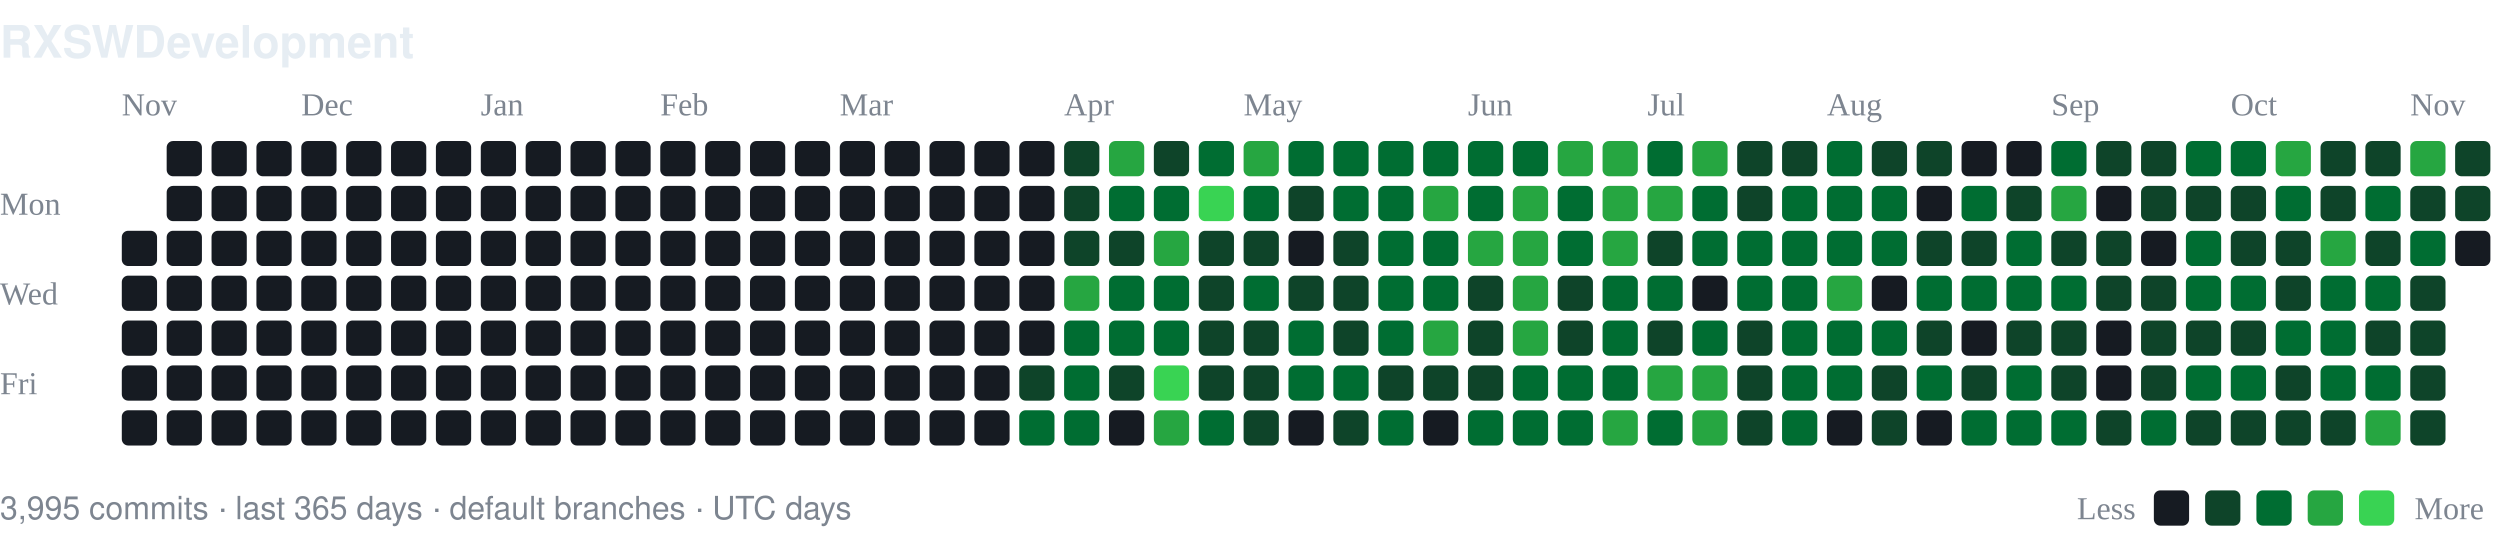
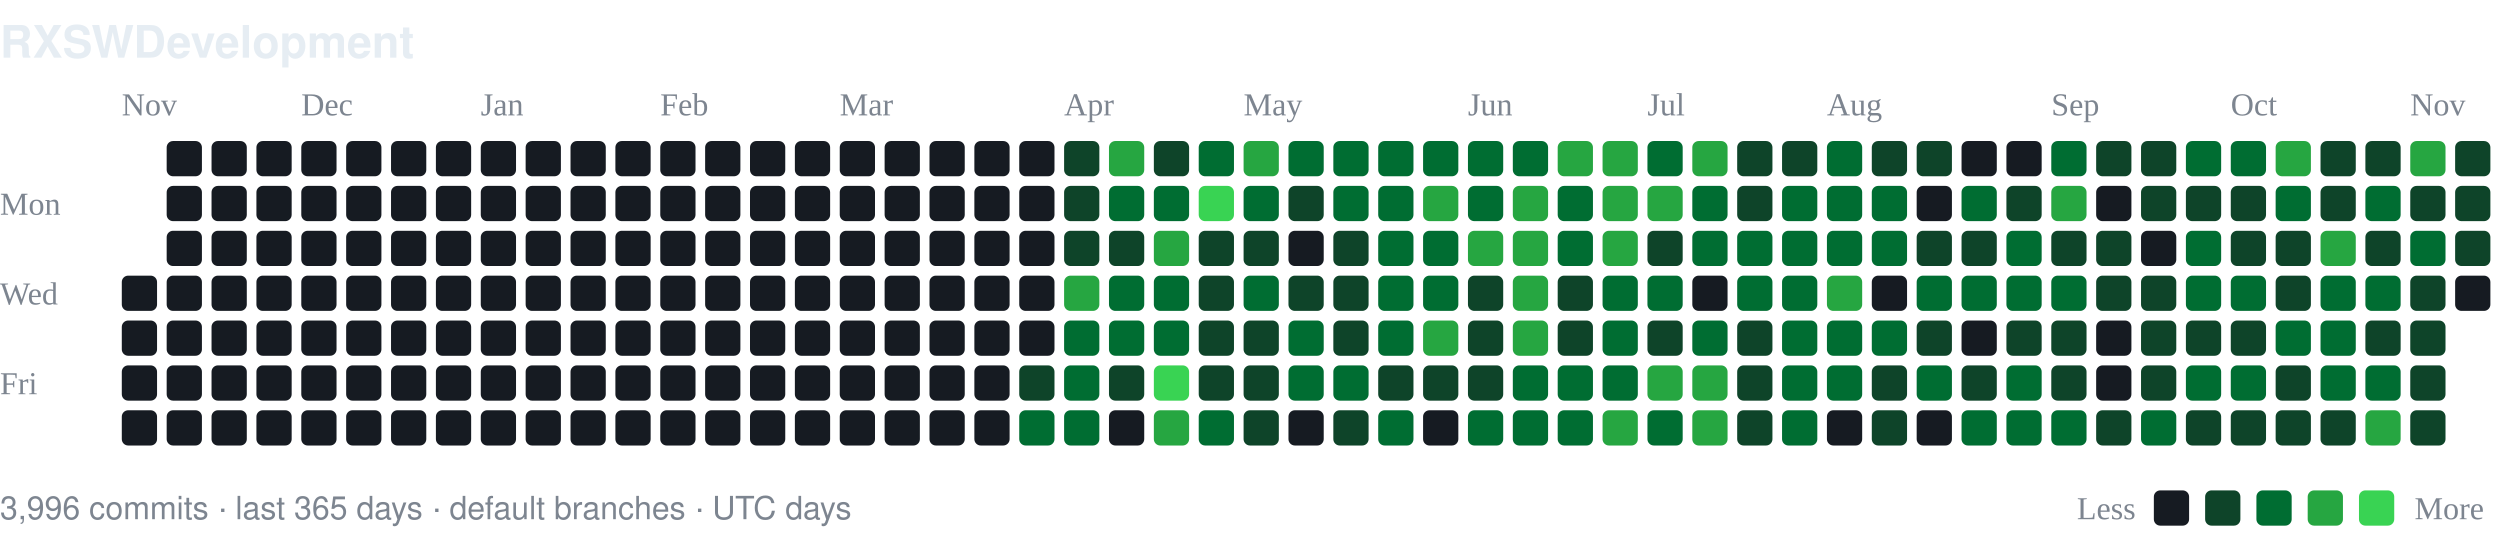
<svg xmlns="http://www.w3.org/2000/svg" width="780" height="170" viewBox="0 0 780 170" role="img">
  <text x="0" y="18" font-size="14" font-weight="600" fill="#e6edf3" font-family="ui-sans-serif,-apple-system,Segoe UI,Helvetica,Arial,sans-serif">RXSWDevelopment</text>
  <text x="0" y="67" font-size="10" fill="#7d8590">Mon</text>
  <text x="0" y="95" font-size="10" fill="#7d8590">Wed</text>
  <text x="0" y="123" font-size="10" fill="#7d8590">Fri</text>
  <text x="38" y="36" font-size="10" fill="#7d8590">Nov</text>
-   <rect x="38" y="72" width="11" height="11" rx="2" fill="#161b22" />
  <rect x="38" y="86" width="11" height="11" rx="2" fill="#161b22" />
  <rect x="38" y="100" width="11" height="11" rx="2" fill="#161b22" />
  <rect x="38" y="114" width="11" height="11" rx="2" fill="#161b22" />
  <rect x="38" y="128" width="11" height="11" rx="2" fill="#161b22" />
  <rect x="52" y="44" width="11" height="11" rx="2" fill="#161b22" />
  <rect x="52" y="58" width="11" height="11" rx="2" fill="#161b22" />
  <rect x="52" y="72" width="11" height="11" rx="2" fill="#161b22" />
  <rect x="52" y="86" width="11" height="11" rx="2" fill="#161b22" />
  <rect x="52" y="100" width="11" height="11" rx="2" fill="#161b22" />
  <rect x="52" y="114" width="11" height="11" rx="2" fill="#161b22" />
  <rect x="52" y="128" width="11" height="11" rx="2" fill="#161b22" />
  <rect x="66" y="44" width="11" height="11" rx="2" fill="#161b22" />
  <rect x="66" y="58" width="11" height="11" rx="2" fill="#161b22" />
  <rect x="66" y="72" width="11" height="11" rx="2" fill="#161b22" />
  <rect x="66" y="86" width="11" height="11" rx="2" fill="#161b22" />
  <rect x="66" y="100" width="11" height="11" rx="2" fill="#161b22" />
  <rect x="66" y="114" width="11" height="11" rx="2" fill="#161b22" />
  <rect x="66" y="128" width="11" height="11" rx="2" fill="#161b22" />
  <rect x="80" y="44" width="11" height="11" rx="2" fill="#161b22" />
  <rect x="80" y="58" width="11" height="11" rx="2" fill="#161b22" />
  <rect x="80" y="72" width="11" height="11" rx="2" fill="#161b22" />
  <rect x="80" y="86" width="11" height="11" rx="2" fill="#161b22" />
  <rect x="80" y="100" width="11" height="11" rx="2" fill="#161b22" />
  <rect x="80" y="114" width="11" height="11" rx="2" fill="#161b22" />
  <rect x="80" y="128" width="11" height="11" rx="2" fill="#161b22" />
  <text x="94" y="36" font-size="10" fill="#7d8590">Dec</text>
  <rect x="94" y="44" width="11" height="11" rx="2" fill="#161b22" />
  <rect x="94" y="58" width="11" height="11" rx="2" fill="#161b22" />
  <rect x="94" y="72" width="11" height="11" rx="2" fill="#161b22" />
  <rect x="94" y="86" width="11" height="11" rx="2" fill="#161b22" />
  <rect x="94" y="100" width="11" height="11" rx="2" fill="#161b22" />
  <rect x="94" y="114" width="11" height="11" rx="2" fill="#161b22" />
  <rect x="94" y="128" width="11" height="11" rx="2" fill="#161b22" />
  <rect x="108" y="44" width="11" height="11" rx="2" fill="#161b22" />
  <rect x="108" y="58" width="11" height="11" rx="2" fill="#161b22" />
  <rect x="108" y="72" width="11" height="11" rx="2" fill="#161b22" />
  <rect x="108" y="86" width="11" height="11" rx="2" fill="#161b22" />
  <rect x="108" y="100" width="11" height="11" rx="2" fill="#161b22" />
  <rect x="108" y="114" width="11" height="11" rx="2" fill="#161b22" />
  <rect x="108" y="128" width="11" height="11" rx="2" fill="#161b22" />
  <rect x="122" y="44" width="11" height="11" rx="2" fill="#161b22" />
  <rect x="122" y="58" width="11" height="11" rx="2" fill="#161b22" />
  <rect x="122" y="72" width="11" height="11" rx="2" fill="#161b22" />
  <rect x="122" y="86" width="11" height="11" rx="2" fill="#161b22" />
  <rect x="122" y="100" width="11" height="11" rx="2" fill="#161b22" />
  <rect x="122" y="114" width="11" height="11" rx="2" fill="#161b22" />
  <rect x="122" y="128" width="11" height="11" rx="2" fill="#161b22" />
  <rect x="136" y="44" width="11" height="11" rx="2" fill="#161b22" />
  <rect x="136" y="58" width="11" height="11" rx="2" fill="#161b22" />
  <rect x="136" y="72" width="11" height="11" rx="2" fill="#161b22" />
  <rect x="136" y="86" width="11" height="11" rx="2" fill="#161b22" />
  <rect x="136" y="100" width="11" height="11" rx="2" fill="#161b22" />
  <rect x="136" y="114" width="11" height="11" rx="2" fill="#161b22" />
  <rect x="136" y="128" width="11" height="11" rx="2" fill="#161b22" />
  <text x="150" y="36" font-size="10" fill="#7d8590">Jan</text>
  <rect x="150" y="44" width="11" height="11" rx="2" fill="#161b22" />
  <rect x="150" y="58" width="11" height="11" rx="2" fill="#161b22" />
  <rect x="150" y="72" width="11" height="11" rx="2" fill="#161b22" />
  <rect x="150" y="86" width="11" height="11" rx="2" fill="#161b22" />
  <rect x="150" y="100" width="11" height="11" rx="2" fill="#161b22" />
  <rect x="150" y="114" width="11" height="11" rx="2" fill="#161b22" />
  <rect x="150" y="128" width="11" height="11" rx="2" fill="#161b22" />
  <rect x="164" y="44" width="11" height="11" rx="2" fill="#161b22" />
  <rect x="164" y="58" width="11" height="11" rx="2" fill="#161b22" />
  <rect x="164" y="72" width="11" height="11" rx="2" fill="#161b22" />
  <rect x="164" y="86" width="11" height="11" rx="2" fill="#161b22" />
  <rect x="164" y="100" width="11" height="11" rx="2" fill="#161b22" />
  <rect x="164" y="114" width="11" height="11" rx="2" fill="#161b22" />
  <rect x="164" y="128" width="11" height="11" rx="2" fill="#161b22" />
  <rect x="178" y="44" width="11" height="11" rx="2" fill="#161b22" />
  <rect x="178" y="58" width="11" height="11" rx="2" fill="#161b22" />
  <rect x="178" y="72" width="11" height="11" rx="2" fill="#161b22" />
  <rect x="178" y="86" width="11" height="11" rx="2" fill="#161b22" />
  <rect x="178" y="100" width="11" height="11" rx="2" fill="#161b22" />
  <rect x="178" y="114" width="11" height="11" rx="2" fill="#161b22" />
  <rect x="178" y="128" width="11" height="11" rx="2" fill="#161b22" />
  <rect x="192" y="44" width="11" height="11" rx="2" fill="#161b22" />
  <rect x="192" y="58" width="11" height="11" rx="2" fill="#161b22" />
  <rect x="192" y="72" width="11" height="11" rx="2" fill="#161b22" />
  <rect x="192" y="86" width="11" height="11" rx="2" fill="#161b22" />
  <rect x="192" y="100" width="11" height="11" rx="2" fill="#161b22" />
  <rect x="192" y="114" width="11" height="11" rx="2" fill="#161b22" />
  <rect x="192" y="128" width="11" height="11" rx="2" fill="#161b22" />
  <text x="206" y="36" font-size="10" fill="#7d8590">Feb</text>
  <rect x="206" y="44" width="11" height="11" rx="2" fill="#161b22" />
  <rect x="206" y="58" width="11" height="11" rx="2" fill="#161b22" />
  <rect x="206" y="72" width="11" height="11" rx="2" fill="#161b22" />
  <rect x="206" y="86" width="11" height="11" rx="2" fill="#161b22" />
  <rect x="206" y="100" width="11" height="11" rx="2" fill="#161b22" />
  <rect x="206" y="114" width="11" height="11" rx="2" fill="#161b22" />
  <rect x="206" y="128" width="11" height="11" rx="2" fill="#161b22" />
  <rect x="220" y="44" width="11" height="11" rx="2" fill="#161b22" />
  <rect x="220" y="58" width="11" height="11" rx="2" fill="#161b22" />
  <rect x="220" y="72" width="11" height="11" rx="2" fill="#161b22" />
  <rect x="220" y="86" width="11" height="11" rx="2" fill="#161b22" />
  <rect x="220" y="100" width="11" height="11" rx="2" fill="#161b22" />
  <rect x="220" y="114" width="11" height="11" rx="2" fill="#161b22" />
  <rect x="220" y="128" width="11" height="11" rx="2" fill="#161b22" />
  <rect x="234" y="44" width="11" height="11" rx="2" fill="#161b22" />
  <rect x="234" y="58" width="11" height="11" rx="2" fill="#161b22" />
  <rect x="234" y="72" width="11" height="11" rx="2" fill="#161b22" />
  <rect x="234" y="86" width="11" height="11" rx="2" fill="#161b22" />
  <rect x="234" y="100" width="11" height="11" rx="2" fill="#161b22" />
  <rect x="234" y="114" width="11" height="11" rx="2" fill="#161b22" />
  <rect x="234" y="128" width="11" height="11" rx="2" fill="#161b22" />
  <rect x="248" y="44" width="11" height="11" rx="2" fill="#161b22" />
  <rect x="248" y="58" width="11" height="11" rx="2" fill="#161b22" />
  <rect x="248" y="72" width="11" height="11" rx="2" fill="#161b22" />
  <rect x="248" y="86" width="11" height="11" rx="2" fill="#161b22" />
  <rect x="248" y="100" width="11" height="11" rx="2" fill="#161b22" />
  <rect x="248" y="114" width="11" height="11" rx="2" fill="#161b22" />
  <rect x="248" y="128" width="11" height="11" rx="2" fill="#161b22" />
  <text x="262" y="36" font-size="10" fill="#7d8590">Mar</text>
  <rect x="262" y="44" width="11" height="11" rx="2" fill="#161b22" />
  <rect x="262" y="58" width="11" height="11" rx="2" fill="#161b22" />
  <rect x="262" y="72" width="11" height="11" rx="2" fill="#161b22" />
  <rect x="262" y="86" width="11" height="11" rx="2" fill="#161b22" />
  <rect x="262" y="100" width="11" height="11" rx="2" fill="#161b22" />
  <rect x="262" y="114" width="11" height="11" rx="2" fill="#161b22" />
  <rect x="262" y="128" width="11" height="11" rx="2" fill="#161b22" />
  <rect x="276" y="44" width="11" height="11" rx="2" fill="#161b22" />
  <rect x="276" y="58" width="11" height="11" rx="2" fill="#161b22" />
  <rect x="276" y="72" width="11" height="11" rx="2" fill="#161b22" />
  <rect x="276" y="86" width="11" height="11" rx="2" fill="#161b22" />
  <rect x="276" y="100" width="11" height="11" rx="2" fill="#161b22" />
  <rect x="276" y="114" width="11" height="11" rx="2" fill="#161b22" />
  <rect x="276" y="128" width="11" height="11" rx="2" fill="#161b22" />
  <rect x="290" y="44" width="11" height="11" rx="2" fill="#161b22" />
  <rect x="290" y="58" width="11" height="11" rx="2" fill="#161b22" />
  <rect x="290" y="72" width="11" height="11" rx="2" fill="#161b22" />
  <rect x="290" y="86" width="11" height="11" rx="2" fill="#161b22" />
  <rect x="290" y="100" width="11" height="11" rx="2" fill="#161b22" />
  <rect x="290" y="114" width="11" height="11" rx="2" fill="#161b22" />
  <rect x="290" y="128" width="11" height="11" rx="2" fill="#161b22" />
  <rect x="304" y="44" width="11" height="11" rx="2" fill="#161b22" />
  <rect x="304" y="58" width="11" height="11" rx="2" fill="#161b22" />
  <rect x="304" y="72" width="11" height="11" rx="2" fill="#161b22" />
  <rect x="304" y="86" width="11" height="11" rx="2" fill="#161b22" />
  <rect x="304" y="100" width="11" height="11" rx="2" fill="#161b22" />
  <rect x="304" y="114" width="11" height="11" rx="2" fill="#161b22" />
  <rect x="304" y="128" width="11" height="11" rx="2" fill="#161b22" />
  <rect x="318" y="44" width="11" height="11" rx="2" fill="#161b22" />
  <rect x="318" y="58" width="11" height="11" rx="2" fill="#161b22" />
  <rect x="318" y="72" width="11" height="11" rx="2" fill="#161b22" />
  <rect x="318" y="86" width="11" height="11" rx="2" fill="#161b22" />
  <rect x="318" y="100" width="11" height="11" rx="2" fill="#161b22" />
  <rect x="318" y="114" width="11" height="11" rx="2" fill="#0e4429" />
  <rect x="318" y="128" width="11" height="11" rx="2" fill="#006d32" />
  <text x="332" y="36" font-size="10" fill="#7d8590">Apr</text>
  <rect x="332" y="44" width="11" height="11" rx="2" fill="#0e4429" />
  <rect x="332" y="58" width="11" height="11" rx="2" fill="#0e4429" />
  <rect x="332" y="72" width="11" height="11" rx="2" fill="#0e4429" />
  <rect x="332" y="86" width="11" height="11" rx="2" fill="#26a641" />
  <rect x="332" y="100" width="11" height="11" rx="2" fill="#006d32" />
  <rect x="332" y="114" width="11" height="11" rx="2" fill="#006d32" />
  <rect x="332" y="128" width="11" height="11" rx="2" fill="#006d32" />
  <rect x="346" y="44" width="11" height="11" rx="2" fill="#26a641" />
  <rect x="346" y="58" width="11" height="11" rx="2" fill="#006d32" />
  <rect x="346" y="72" width="11" height="11" rx="2" fill="#0e4429" />
  <rect x="346" y="86" width="11" height="11" rx="2" fill="#006d32" />
  <rect x="346" y="100" width="11" height="11" rx="2" fill="#006d32" />
  <rect x="346" y="114" width="11" height="11" rx="2" fill="#0e4429" />
  <rect x="346" y="128" width="11" height="11" rx="2" fill="#161b22" />
  <rect x="360" y="44" width="11" height="11" rx="2" fill="#0e4429" />
  <rect x="360" y="58" width="11" height="11" rx="2" fill="#006d32" />
  <rect x="360" y="72" width="11" height="11" rx="2" fill="#26a641" />
  <rect x="360" y="86" width="11" height="11" rx="2" fill="#006d32" />
  <rect x="360" y="100" width="11" height="11" rx="2" fill="#006d32" />
  <rect x="360" y="114" width="11" height="11" rx="2" fill="#39d353" />
  <rect x="360" y="128" width="11" height="11" rx="2" fill="#26a641" />
  <rect x="374" y="44" width="11" height="11" rx="2" fill="#006d32" />
  <rect x="374" y="58" width="11" height="11" rx="2" fill="#39d353" />
  <rect x="374" y="72" width="11" height="11" rx="2" fill="#0e4429" />
  <rect x="374" y="86" width="11" height="11" rx="2" fill="#0e4429" />
  <rect x="374" y="100" width="11" height="11" rx="2" fill="#0e4429" />
  <rect x="374" y="114" width="11" height="11" rx="2" fill="#0e4429" />
  <rect x="374" y="128" width="11" height="11" rx="2" fill="#006d32" />
  <text x="388" y="36" font-size="10" fill="#7d8590">May</text>
  <rect x="388" y="44" width="11" height="11" rx="2" fill="#26a641" />
  <rect x="388" y="58" width="11" height="11" rx="2" fill="#006d32" />
  <rect x="388" y="72" width="11" height="11" rx="2" fill="#0e4429" />
  <rect x="388" y="86" width="11" height="11" rx="2" fill="#006d32" />
  <rect x="388" y="100" width="11" height="11" rx="2" fill="#0e4429" />
  <rect x="388" y="114" width="11" height="11" rx="2" fill="#0e4429" />
  <rect x="388" y="128" width="11" height="11" rx="2" fill="#0e4429" />
  <rect x="402" y="44" width="11" height="11" rx="2" fill="#006d32" />
  <rect x="402" y="58" width="11" height="11" rx="2" fill="#0e4429" />
  <rect x="402" y="72" width="11" height="11" rx="2" fill="#161b22" />
  <rect x="402" y="86" width="11" height="11" rx="2" fill="#0e4429" />
  <rect x="402" y="100" width="11" height="11" rx="2" fill="#006d32" />
  <rect x="402" y="114" width="11" height="11" rx="2" fill="#006d32" />
  <rect x="402" y="128" width="11" height="11" rx="2" fill="#161b22" />
  <rect x="416" y="44" width="11" height="11" rx="2" fill="#006d32" />
  <rect x="416" y="58" width="11" height="11" rx="2" fill="#006d32" />
  <rect x="416" y="72" width="11" height="11" rx="2" fill="#0e4429" />
  <rect x="416" y="86" width="11" height="11" rx="2" fill="#0e4429" />
  <rect x="416" y="100" width="11" height="11" rx="2" fill="#0e4429" />
  <rect x="416" y="114" width="11" height="11" rx="2" fill="#006d32" />
  <rect x="416" y="128" width="11" height="11" rx="2" fill="#0e4429" />
  <rect x="430" y="44" width="11" height="11" rx="2" fill="#006d32" />
  <rect x="430" y="58" width="11" height="11" rx="2" fill="#006d32" />
  <rect x="430" y="72" width="11" height="11" rx="2" fill="#006d32" />
  <rect x="430" y="86" width="11" height="11" rx="2" fill="#006d32" />
  <rect x="430" y="100" width="11" height="11" rx="2" fill="#006d32" />
  <rect x="430" y="114" width="11" height="11" rx="2" fill="#0e4429" />
  <rect x="430" y="128" width="11" height="11" rx="2" fill="#006d32" />
  <rect x="444" y="44" width="11" height="11" rx="2" fill="#006d32" />
  <rect x="444" y="58" width="11" height="11" rx="2" fill="#26a641" />
  <rect x="444" y="72" width="11" height="11" rx="2" fill="#006d32" />
  <rect x="444" y="86" width="11" height="11" rx="2" fill="#006d32" />
  <rect x="444" y="100" width="11" height="11" rx="2" fill="#26a641" />
  <rect x="444" y="114" width="11" height="11" rx="2" fill="#0e4429" />
  <rect x="444" y="128" width="11" height="11" rx="2" fill="#161b22" />
  <text x="458" y="36" font-size="10" fill="#7d8590">Jun</text>
  <rect x="458" y="44" width="11" height="11" rx="2" fill="#006d32" />
  <rect x="458" y="58" width="11" height="11" rx="2" fill="#006d32" />
  <rect x="458" y="72" width="11" height="11" rx="2" fill="#26a641" />
  <rect x="458" y="86" width="11" height="11" rx="2" fill="#0e4429" />
  <rect x="458" y="100" width="11" height="11" rx="2" fill="#0e4429" />
  <rect x="458" y="114" width="11" height="11" rx="2" fill="#0e4429" />
  <rect x="458" y="128" width="11" height="11" rx="2" fill="#006d32" />
  <rect x="472" y="44" width="11" height="11" rx="2" fill="#006d32" />
  <rect x="472" y="58" width="11" height="11" rx="2" fill="#26a641" />
  <rect x="472" y="72" width="11" height="11" rx="2" fill="#26a641" />
  <rect x="472" y="86" width="11" height="11" rx="2" fill="#26a641" />
  <rect x="472" y="100" width="11" height="11" rx="2" fill="#26a641" />
  <rect x="472" y="114" width="11" height="11" rx="2" fill="#006d32" />
  <rect x="472" y="128" width="11" height="11" rx="2" fill="#006d32" />
  <rect x="486" y="44" width="11" height="11" rx="2" fill="#26a641" />
  <rect x="486" y="58" width="11" height="11" rx="2" fill="#006d32" />
  <rect x="486" y="72" width="11" height="11" rx="2" fill="#006d32" />
  <rect x="486" y="86" width="11" height="11" rx="2" fill="#0e4429" />
  <rect x="486" y="100" width="11" height="11" rx="2" fill="#0e4429" />
  <rect x="486" y="114" width="11" height="11" rx="2" fill="#006d32" />
  <rect x="486" y="128" width="11" height="11" rx="2" fill="#006d32" />
  <rect x="500" y="44" width="11" height="11" rx="2" fill="#26a641" />
  <rect x="500" y="58" width="11" height="11" rx="2" fill="#26a641" />
  <rect x="500" y="72" width="11" height="11" rx="2" fill="#26a641" />
  <rect x="500" y="86" width="11" height="11" rx="2" fill="#006d32" />
  <rect x="500" y="100" width="11" height="11" rx="2" fill="#006d32" />
  <rect x="500" y="114" width="11" height="11" rx="2" fill="#006d32" />
  <rect x="500" y="128" width="11" height="11" rx="2" fill="#26a641" />
  <text x="514" y="36" font-size="10" fill="#7d8590">Jul</text>
  <rect x="514" y="44" width="11" height="11" rx="2" fill="#006d32" />
  <rect x="514" y="58" width="11" height="11" rx="2" fill="#26a641" />
  <rect x="514" y="72" width="11" height="11" rx="2" fill="#0e4429" />
  <rect x="514" y="86" width="11" height="11" rx="2" fill="#006d32" />
  <rect x="514" y="100" width="11" height="11" rx="2" fill="#0e4429" />
  <rect x="514" y="114" width="11" height="11" rx="2" fill="#26a641" />
  <rect x="514" y="128" width="11" height="11" rx="2" fill="#006d32" />
  <rect x="528" y="44" width="11" height="11" rx="2" fill="#26a641" />
  <rect x="528" y="58" width="11" height="11" rx="2" fill="#006d32" />
  <rect x="528" y="72" width="11" height="11" rx="2" fill="#006d32" />
  <rect x="528" y="86" width="11" height="11" rx="2" fill="#161b22" />
  <rect x="528" y="100" width="11" height="11" rx="2" fill="#006d32" />
  <rect x="528" y="114" width="11" height="11" rx="2" fill="#26a641" />
  <rect x="528" y="128" width="11" height="11" rx="2" fill="#26a641" />
  <rect x="542" y="44" width="11" height="11" rx="2" fill="#0e4429" />
  <rect x="542" y="58" width="11" height="11" rx="2" fill="#0e4429" />
  <rect x="542" y="72" width="11" height="11" rx="2" fill="#006d32" />
  <rect x="542" y="86" width="11" height="11" rx="2" fill="#006d32" />
  <rect x="542" y="100" width="11" height="11" rx="2" fill="#0e4429" />
  <rect x="542" y="114" width="11" height="11" rx="2" fill="#0e4429" />
  <rect x="542" y="128" width="11" height="11" rx="2" fill="#0e4429" />
  <rect x="556" y="44" width="11" height="11" rx="2" fill="#0e4429" />
  <rect x="556" y="58" width="11" height="11" rx="2" fill="#006d32" />
  <rect x="556" y="72" width="11" height="11" rx="2" fill="#006d32" />
  <rect x="556" y="86" width="11" height="11" rx="2" fill="#006d32" />
  <rect x="556" y="100" width="11" height="11" rx="2" fill="#006d32" />
  <rect x="556" y="114" width="11" height="11" rx="2" fill="#006d32" />
  <rect x="556" y="128" width="11" height="11" rx="2" fill="#006d32" />
  <text x="570" y="36" font-size="10" fill="#7d8590">Aug</text>
  <rect x="570" y="44" width="11" height="11" rx="2" fill="#006d32" />
  <rect x="570" y="58" width="11" height="11" rx="2" fill="#006d32" />
  <rect x="570" y="72" width="11" height="11" rx="2" fill="#006d32" />
  <rect x="570" y="86" width="11" height="11" rx="2" fill="#26a641" />
  <rect x="570" y="100" width="11" height="11" rx="2" fill="#006d32" />
  <rect x="570" y="114" width="11" height="11" rx="2" fill="#006d32" />
  <rect x="570" y="128" width="11" height="11" rx="2" fill="#161b22" />
  <rect x="584" y="44" width="11" height="11" rx="2" fill="#0e4429" />
  <rect x="584" y="58" width="11" height="11" rx="2" fill="#006d32" />
  <rect x="584" y="72" width="11" height="11" rx="2" fill="#006d32" />
  <rect x="584" y="86" width="11" height="11" rx="2" fill="#161b22" />
  <rect x="584" y="100" width="11" height="11" rx="2" fill="#006d32" />
  <rect x="584" y="114" width="11" height="11" rx="2" fill="#0e4429" />
  <rect x="584" y="128" width="11" height="11" rx="2" fill="#0e4429" />
  <rect x="598" y="44" width="11" height="11" rx="2" fill="#0e4429" />
  <rect x="598" y="58" width="11" height="11" rx="2" fill="#161b22" />
  <rect x="598" y="72" width="11" height="11" rx="2" fill="#0e4429" />
  <rect x="598" y="86" width="11" height="11" rx="2" fill="#006d32" />
  <rect x="598" y="100" width="11" height="11" rx="2" fill="#0e4429" />
  <rect x="598" y="114" width="11" height="11" rx="2" fill="#006d32" />
  <rect x="598" y="128" width="11" height="11" rx="2" fill="#161b22" />
  <rect x="612" y="44" width="11" height="11" rx="2" fill="#161b22" />
  <rect x="612" y="58" width="11" height="11" rx="2" fill="#006d32" />
  <rect x="612" y="72" width="11" height="11" rx="2" fill="#0e4429" />
  <rect x="612" y="86" width="11" height="11" rx="2" fill="#006d32" />
  <rect x="612" y="100" width="11" height="11" rx="2" fill="#161b22" />
  <rect x="612" y="114" width="11" height="11" rx="2" fill="#0e4429" />
  <rect x="612" y="128" width="11" height="11" rx="2" fill="#006d32" />
  <rect x="626" y="44" width="11" height="11" rx="2" fill="#161b22" />
  <rect x="626" y="58" width="11" height="11" rx="2" fill="#0e4429" />
  <rect x="626" y="72" width="11" height="11" rx="2" fill="#006d32" />
  <rect x="626" y="86" width="11" height="11" rx="2" fill="#006d32" />
  <rect x="626" y="100" width="11" height="11" rx="2" fill="#0e4429" />
  <rect x="626" y="114" width="11" height="11" rx="2" fill="#006d32" />
  <rect x="626" y="128" width="11" height="11" rx="2" fill="#006d32" />
  <text x="640" y="36" font-size="10" fill="#7d8590">Sep</text>
  <rect x="640" y="44" width="11" height="11" rx="2" fill="#006d32" />
  <rect x="640" y="58" width="11" height="11" rx="2" fill="#26a641" />
  <rect x="640" y="72" width="11" height="11" rx="2" fill="#0e4429" />
  <rect x="640" y="86" width="11" height="11" rx="2" fill="#006d32" />
  <rect x="640" y="100" width="11" height="11" rx="2" fill="#0e4429" />
  <rect x="640" y="114" width="11" height="11" rx="2" fill="#0e4429" />
  <rect x="640" y="128" width="11" height="11" rx="2" fill="#006d32" />
  <rect x="654" y="44" width="11" height="11" rx="2" fill="#0e4429" />
  <rect x="654" y="58" width="11" height="11" rx="2" fill="#161b22" />
  <rect x="654" y="72" width="11" height="11" rx="2" fill="#0e4429" />
  <rect x="654" y="86" width="11" height="11" rx="2" fill="#0e4429" />
  <rect x="654" y="100" width="11" height="11" rx="2" fill="#161b22" />
  <rect x="654" y="114" width="11" height="11" rx="2" fill="#161b22" />
  <rect x="654" y="128" width="11" height="11" rx="2" fill="#0e4429" />
  <rect x="668" y="44" width="11" height="11" rx="2" fill="#0e4429" />
  <rect x="668" y="58" width="11" height="11" rx="2" fill="#0e4429" />
  <rect x="668" y="72" width="11" height="11" rx="2" fill="#161b22" />
  <rect x="668" y="86" width="11" height="11" rx="2" fill="#0e4429" />
  <rect x="668" y="100" width="11" height="11" rx="2" fill="#0e4429" />
  <rect x="668" y="114" width="11" height="11" rx="2" fill="#0e4429" />
  <rect x="668" y="128" width="11" height="11" rx="2" fill="#006d32" />
  <rect x="682" y="44" width="11" height="11" rx="2" fill="#006d32" />
  <rect x="682" y="58" width="11" height="11" rx="2" fill="#0e4429" />
  <rect x="682" y="72" width="11" height="11" rx="2" fill="#006d32" />
  <rect x="682" y="86" width="11" height="11" rx="2" fill="#006d32" />
  <rect x="682" y="100" width="11" height="11" rx="2" fill="#0e4429" />
  <rect x="682" y="114" width="11" height="11" rx="2" fill="#006d32" />
  <rect x="682" y="128" width="11" height="11" rx="2" fill="#0e4429" />
  <text x="696" y="36" font-size="10" fill="#7d8590">Oct</text>
  <rect x="696" y="44" width="11" height="11" rx="2" fill="#006d32" />
  <rect x="696" y="58" width="11" height="11" rx="2" fill="#0e4429" />
  <rect x="696" y="72" width="11" height="11" rx="2" fill="#0e4429" />
  <rect x="696" y="86" width="11" height="11" rx="2" fill="#006d32" />
  <rect x="696" y="100" width="11" height="11" rx="2" fill="#0e4429" />
  <rect x="696" y="114" width="11" height="11" rx="2" fill="#006d32" />
  <rect x="696" y="128" width="11" height="11" rx="2" fill="#0e4429" />
  <rect x="710" y="44" width="11" height="11" rx="2" fill="#26a641" />
  <rect x="710" y="58" width="11" height="11" rx="2" fill="#006d32" />
  <rect x="710" y="72" width="11" height="11" rx="2" fill="#0e4429" />
  <rect x="710" y="86" width="11" height="11" rx="2" fill="#0e4429" />
  <rect x="710" y="100" width="11" height="11" rx="2" fill="#006d32" />
  <rect x="710" y="114" width="11" height="11" rx="2" fill="#0e4429" />
  <rect x="710" y="128" width="11" height="11" rx="2" fill="#0e4429" />
  <rect x="724" y="44" width="11" height="11" rx="2" fill="#0e4429" />
  <rect x="724" y="58" width="11" height="11" rx="2" fill="#0e4429" />
  <rect x="724" y="72" width="11" height="11" rx="2" fill="#26a641" />
  <rect x="724" y="86" width="11" height="11" rx="2" fill="#006d32" />
  <rect x="724" y="100" width="11" height="11" rx="2" fill="#006d32" />
  <rect x="724" y="114" width="11" height="11" rx="2" fill="#006d32" />
  <rect x="724" y="128" width="11" height="11" rx="2" fill="#0e4429" />
  <rect x="738" y="44" width="11" height="11" rx="2" fill="#0e4429" />
  <rect x="738" y="58" width="11" height="11" rx="2" fill="#006d32" />
  <rect x="738" y="72" width="11" height="11" rx="2" fill="#0e4429" />
  <rect x="738" y="86" width="11" height="11" rx="2" fill="#006d32" />
  <rect x="738" y="100" width="11" height="11" rx="2" fill="#0e4429" />
  <rect x="738" y="114" width="11" height="11" rx="2" fill="#006d32" />
  <rect x="738" y="128" width="11" height="11" rx="2" fill="#26a641" />
  <text x="752" y="36" font-size="10" fill="#7d8590">Nov</text>
  <rect x="752" y="44" width="11" height="11" rx="2" fill="#26a641" />
  <rect x="752" y="58" width="11" height="11" rx="2" fill="#0e4429" />
  <rect x="752" y="72" width="11" height="11" rx="2" fill="#006d32" />
  <rect x="752" y="86" width="11" height="11" rx="2" fill="#0e4429" />
  <rect x="752" y="100" width="11" height="11" rx="2" fill="#0e4429" />
  <rect x="752" y="114" width="11" height="11" rx="2" fill="#0e4429" />
  <rect x="752" y="128" width="11" height="11" rx="2" fill="#0e4429" />
  <rect x="766" y="44" width="11" height="11" rx="2" fill="#0e4429" />
  <rect x="766" y="58" width="11" height="11" rx="2" fill="#0e4429" />
-   <rect x="766" y="72" width="11" height="11" rx="2" fill="#161b22" />
+   <rect x="766" y="72" width="11" height="11" rx="2" fill="#0e4429" />
+   <rect x="766" y="86" width="11" height="11" rx="2" fill="#161b22" />
  <text x="648" y="162" font-size="10" fill="#7d8590">Less</text>
  <rect x="672" y="153" width="11" height="11" rx="2" fill="#161b22" />
  <rect x="688" y="153" width="11" height="11" rx="2" fill="#0e4429" />
  <rect x="704" y="153" width="11" height="11" rx="2" fill="#006d32" />
  <rect x="720" y="153" width="11" height="11" rx="2" fill="#26a641" />
  <rect x="736" y="153" width="11" height="11" rx="2" fill="#39d353" />
  <text x="775" y="162" font-size="10" fill="#7d8590" text-anchor="end">More</text>
-   <text x="0" y="162" font-size="10" fill="#7d8590" font-family="ui-sans-serif,-apple-system,Segoe UI,Helvetica,Arial,sans-serif">3,995 commits · last 365 days · default branches · UTC days</text>
+   <text x="0" y="162" font-size="10" fill="#7d8590" font-family="ui-sans-serif,-apple-system,Segoe UI,Helvetica,Arial,sans-serif">3,996 commits · last 365 days · default branches · UTC days</text>
</svg>
